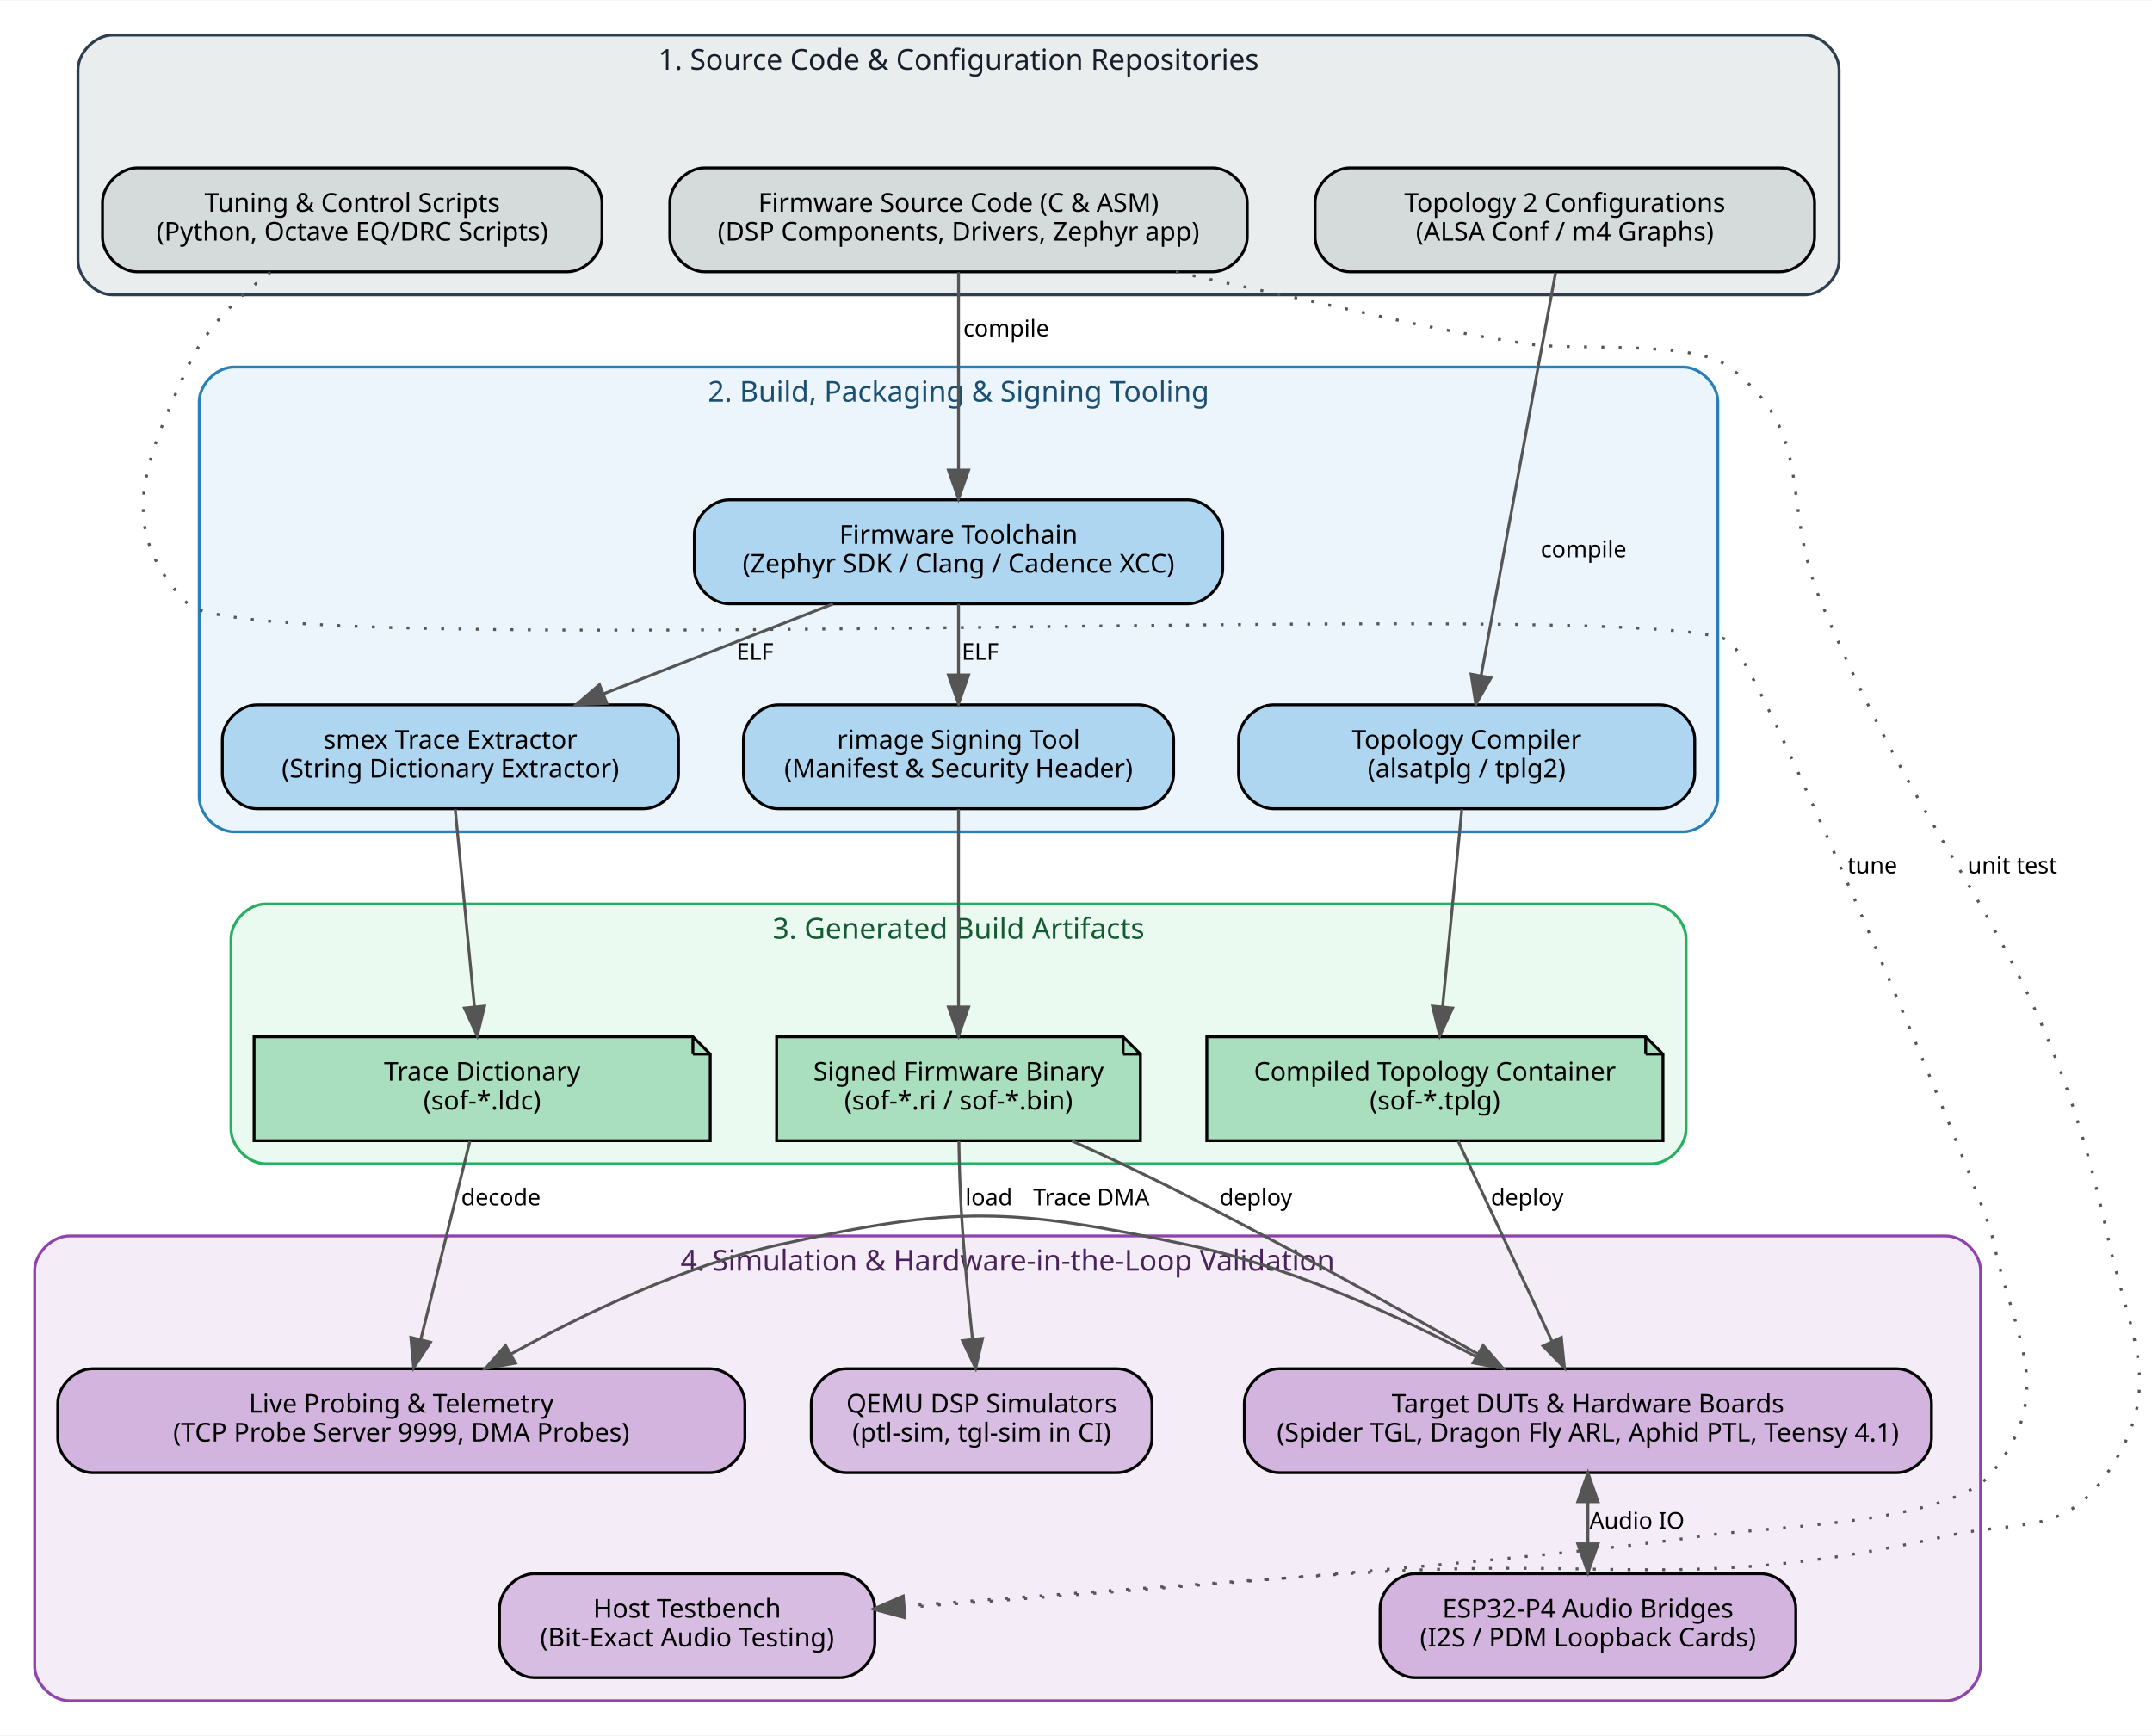
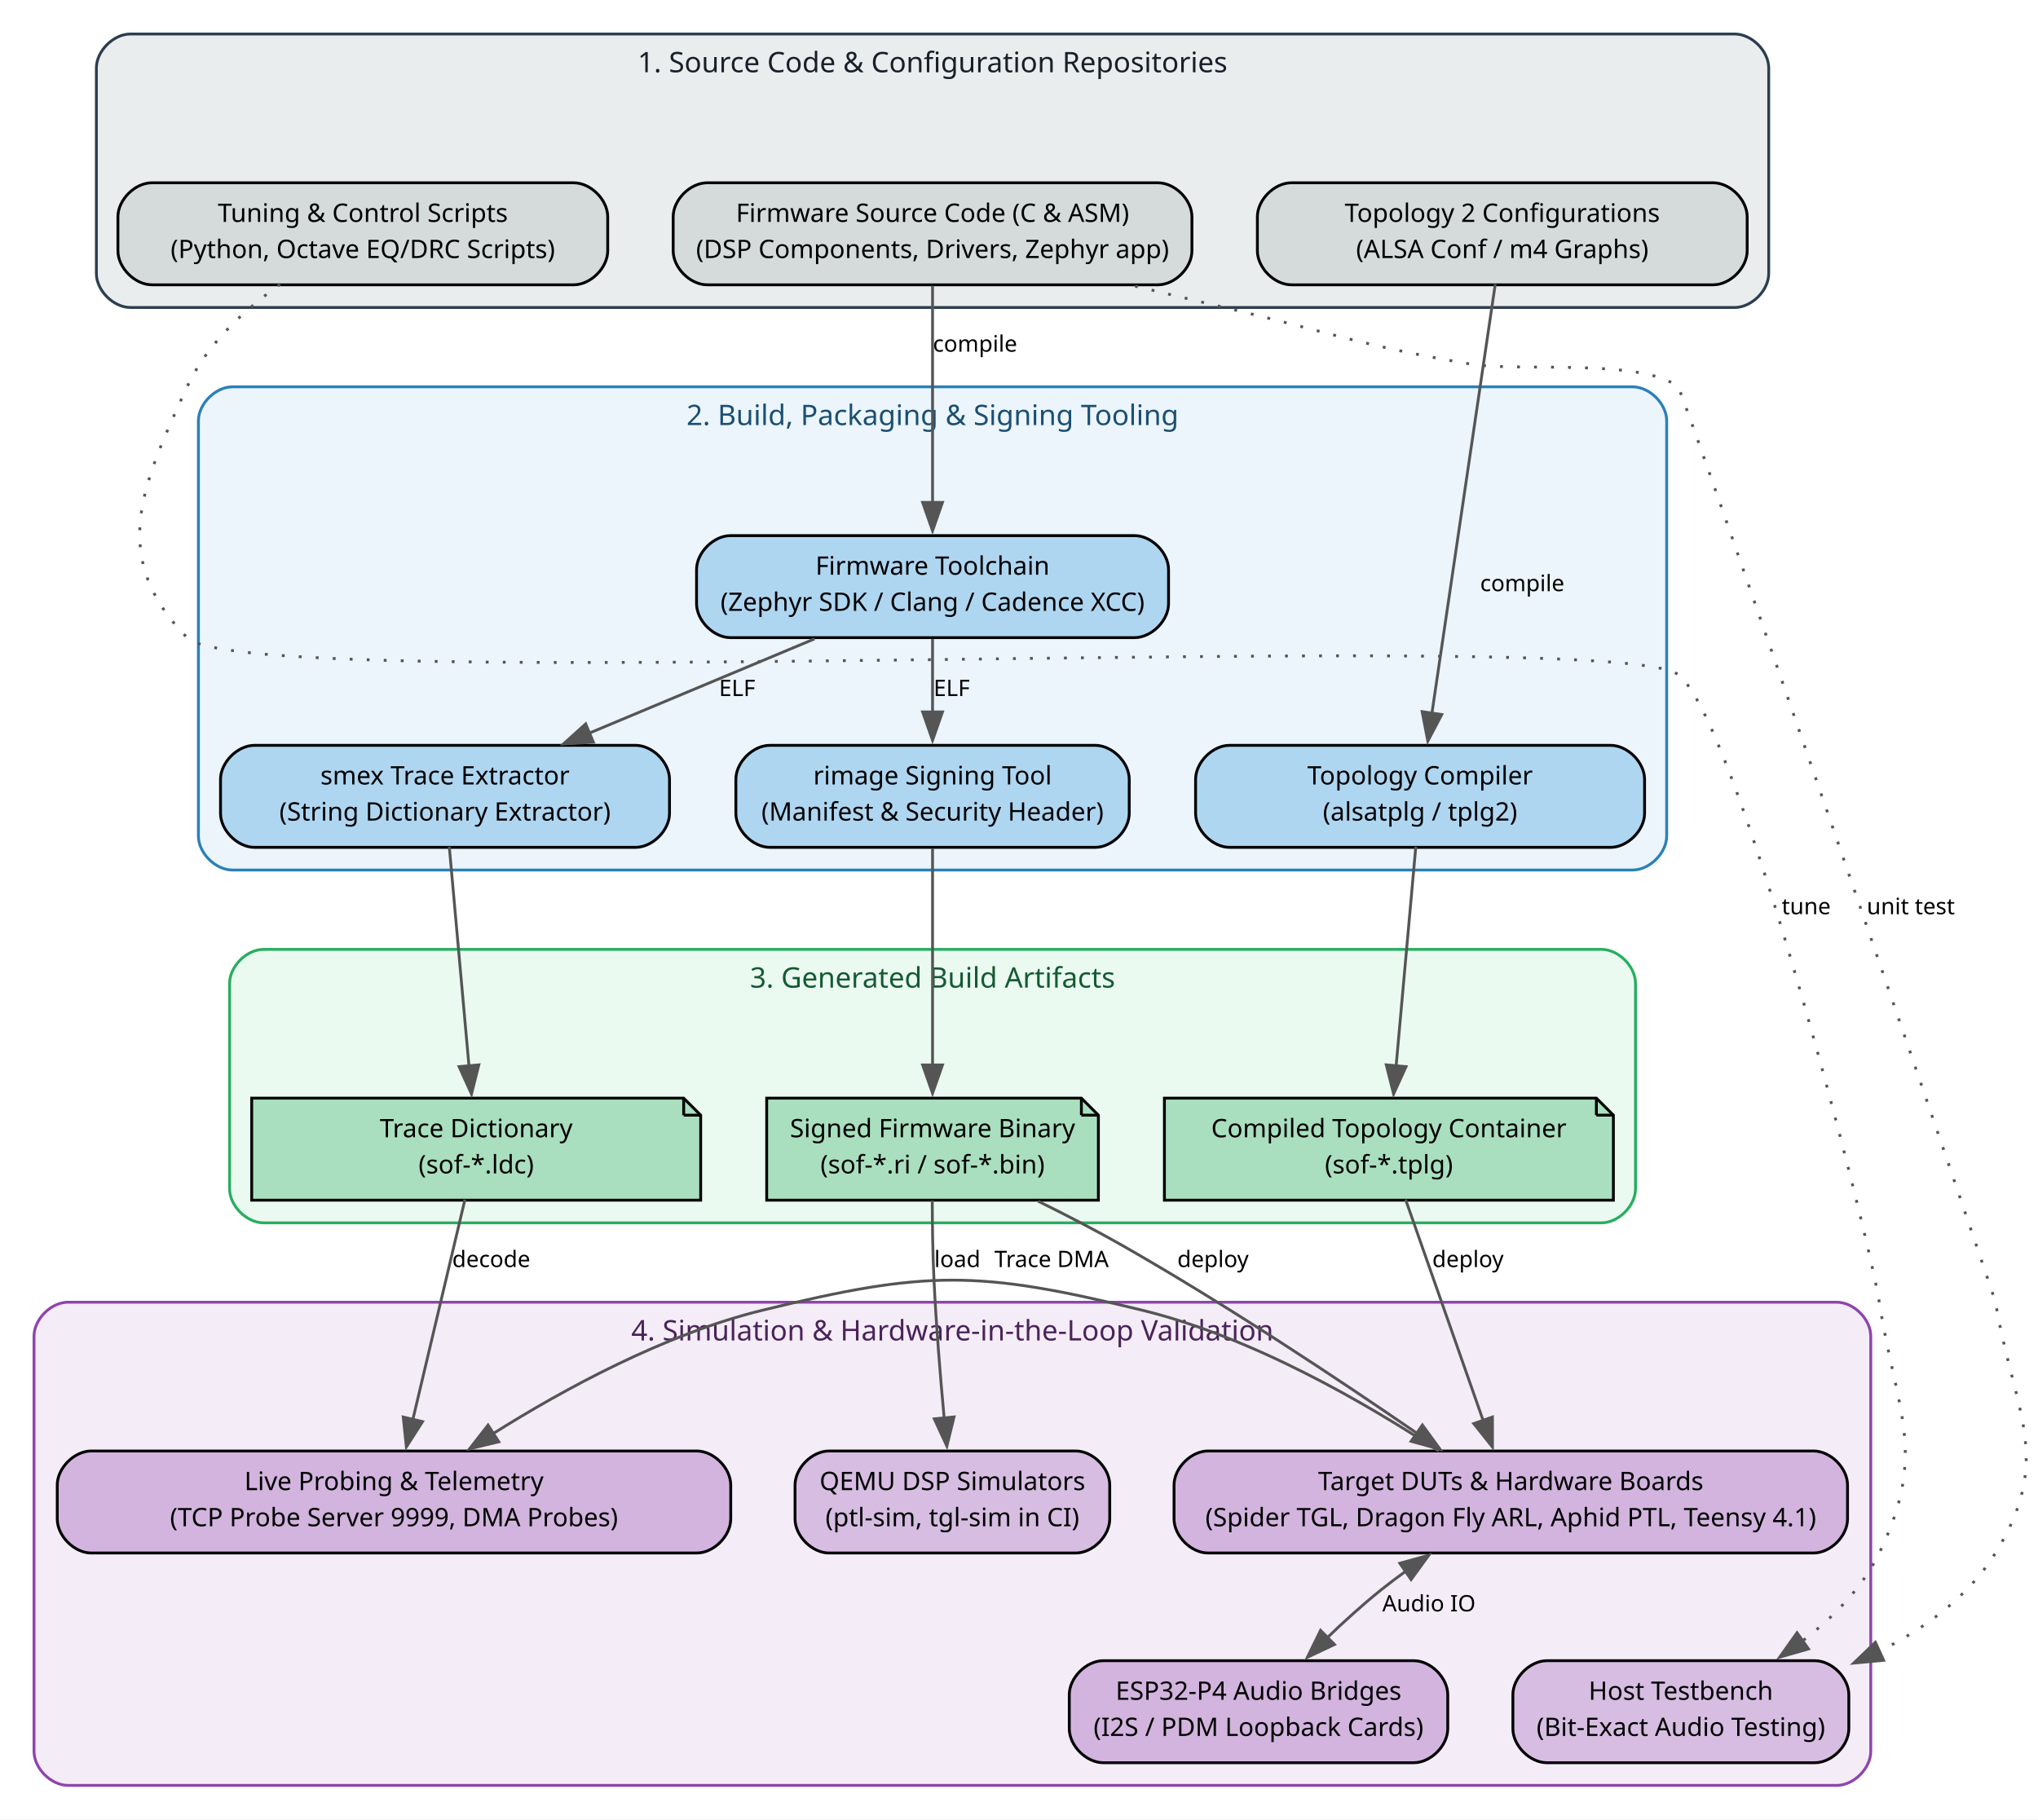
- <svg xmlns="http://www.w3.org/2000/svg" width="745pt" height="601pt" viewBox="0.00 0.00 745.38 601.00">
-   <g id="graph0" class="graph" transform="scale(1 1) rotate(0) translate(4 597)">
-     <polygon fill="white" stroke="transparent" points="-4,4 -4,-597 741.38,-597 741.38,4 -4,4" />
+ <svg xmlns="http://www.w3.org/2000/svg" width="719pt" height="642pt" viewBox="0.00 0.00 719.00 642.00">
+   <g id="graph0" class="graph" transform="scale(1 1) rotate(0) translate(4 638)">
+     <polygon fill="white" stroke="none" points="-4,4 -4,-638 715.15,-638 715.15,4 -4,4" />
    <g id="clust1" class="cluster">
-       <path fill="#eaeded" stroke="#2c3e50" d="M35,-495C35,-495 621,-495 621,-495 627,-495 633,-501 633,-507 633,-507 633,-573 633,-573 633,-579 627,-585 621,-585 621,-585 35,-585 35,-585 29,-585 23,-579 23,-573 23,-573 23,-507 23,-507 23,-501 29,-495 35,-495" />
-       <text text-anchor="middle" x="328" y="-573" font-family="Verdana-Bold" font-size="10.00" fill="#17202a">1. Source Code &amp; Configuration Repositories</text>
+       <path fill="#eaeded" stroke="#2c3e50" d="M42,-529.5C42,-529.5 608,-529.5 608,-529.5 614,-529.5 620,-535.5 620,-541.5 620,-541.5 620,-614 620,-614 620,-620 614,-626 608,-626 608,-626 42,-626 42,-626 36,-626 30,-620 30,-614 30,-614 30,-541.5 30,-541.5 30,-535.5 36,-529.5 42,-529.5" />
+       <text xml:space="preserve" text-anchor="middle" x="325" y="-612.5" font-family="Verdana-Bold" font-size="10.00" fill="#17202a">1. Source Code &amp; Configuration Repositories</text>
    </g>
    <g id="clust3" class="cluster">
-       <path fill="#ebf5fb" stroke="#2980b9" d="M77,-309C77,-309 579,-309 579,-309 585,-309 591,-315 591,-321 591,-321 591,-458 591,-458 591,-464 585,-470 579,-470 579,-470 77,-470 77,-470 71,-470 65,-464 65,-458 65,-458 65,-321 65,-321 65,-315 71,-309 77,-309" />
-       <text text-anchor="middle" x="328" y="-458" font-family="Verdana-Bold" font-size="10.00" fill="#1b4f72">2. Build, Packaging &amp; Signing Tooling</text>
+       <path fill="#ebf5fb" stroke="#2980b9" d="M78,-331C78,-331 572,-331 572,-331 578,-331 584,-337 584,-343 584,-343 584,-489.5 584,-489.5 584,-495.5 578,-501.5 572,-501.5 572,-501.5 78,-501.5 78,-501.5 72,-501.5 66,-495.5 66,-489.5 66,-489.5 66,-343 66,-343 66,-337 72,-331 78,-331" />
+       <text xml:space="preserve" text-anchor="middle" x="325" y="-488" font-family="Verdana-Bold" font-size="10.00" fill="#1b4f72">2. Build, Packaging &amp; Signing Tooling</text>
    </g>
    <g id="clust5" class="cluster">
-       <path fill="#eafaf1" stroke="#27ae60" d="M88,-194C88,-194 568,-194 568,-194 574,-194 580,-200 580,-206 580,-206 580,-272 580,-272 580,-278 574,-284 568,-284 568,-284 88,-284 88,-284 82,-284 76,-278 76,-272 76,-272 76,-206 76,-206 76,-200 82,-194 88,-194" />
-       <text text-anchor="middle" x="328" y="-272" font-family="Verdana-Bold" font-size="10.00" fill="#145a32">3. Generated Build Artifacts</text>
+       <path fill="#eafaf1" stroke="#27ae60" d="M89,-206.5C89,-206.5 561,-206.5 561,-206.5 567,-206.5 573,-212.5 573,-218.5 573,-218.5 573,-291 573,-291 573,-297 567,-303 561,-303 561,-303 89,-303 89,-303 83,-303 77,-297 77,-291 77,-291 77,-218.5 77,-218.5 77,-212.5 83,-206.5 89,-206.5" />
+       <text xml:space="preserve" text-anchor="middle" x="325" y="-289.5" font-family="Verdana-Bold" font-size="10.00" fill="#145a32">3. Generated Build Artifacts</text>
    </g>
    <g id="clust7" class="cluster">
-       <path fill="#f4ecf7" stroke="#8e44ad" d="M20,-8C20,-8 670,-8 670,-8 676,-8 682,-14 682,-20 682,-20 682,-157 682,-157 682,-163 676,-169 670,-169 670,-169 20,-169 20,-169 14,-169 8,-163 8,-157 8,-157 8,-20 8,-20 8,-14 14,-8 20,-8" />
-       <text text-anchor="middle" x="345" y="-157" font-family="Verdana-Bold" font-size="10.00" fill="#4a235a">4. Simulation &amp; Hardware-in-the-Loop Validation</text>
+       <path fill="#f4ecf7" stroke="#8e44ad" d="M20,-8C20,-8 644,-8 644,-8 650,-8 656,-14 656,-20 656,-20 656,-166.5 656,-166.5 656,-172.5 650,-178.5 644,-178.5 644,-178.5 20,-178.5 20,-178.5 14,-178.5 8,-172.5 8,-166.5 8,-166.5 8,-20 8,-20 8,-14 14,-8 20,-8" />
+       <text xml:space="preserve" text-anchor="middle" x="332" y="-165" font-family="Verdana-Bold" font-size="10.00" fill="#4a235a">4. Simulation &amp; Hardware-in-the-Loop Validation</text>
    </g>
    <g id="node1" class="node">
-       <path fill="#d5dbdb" stroke="black" d="M192.5,-539C192.5,-539 43.5,-539 43.5,-539 37.5,-539 31.5,-533 31.5,-527 31.5,-527 31.5,-515 31.5,-515 31.5,-509 37.5,-503 43.5,-503 43.5,-503 192.5,-503 192.5,-503 198.5,-503 204.5,-509 204.5,-515 204.5,-515 204.5,-527 204.5,-527 204.5,-533 198.5,-539 192.5,-539" />
-       <text text-anchor="middle" x="118" y="-523.8" font-family="verdana" font-size="9.00">Tuning &amp; Control Scripts</text>
-       <text text-anchor="middle" x="118" y="-513.8" font-family="verdana" font-size="9.00">(Python, Octave EQ/DRC Scripts)</text>
+       <path fill="#d5dbdb" stroke="black" d="M198.4,-573.5C198.4,-573.5 49.6,-573.5 49.6,-573.5 43.6,-573.5 37.6,-567.5 37.6,-561.5 37.6,-561.5 37.6,-549.5 37.6,-549.5 37.6,-543.5 43.6,-537.5 49.6,-537.5 49.6,-537.5 198.4,-537.5 198.4,-537.5 204.4,-537.5 210.4,-543.5 210.4,-549.5 210.4,-549.5 210.4,-561.5 210.4,-561.5 210.4,-567.5 204.4,-573.5 198.4,-573.5" />
+       <text xml:space="preserve" text-anchor="middle" x="124" y="-559.7" font-family="verdana" font-size="9.00">Tuning &amp; Control Scripts</text>
+       <text xml:space="preserve" text-anchor="middle" x="124" y="-546.95" font-family="verdana" font-size="9.00">(Python, Octave EQ/DRC Scripts)</text>
    </g>
    <g id="node5" class="node">
-       <path fill="#aed6f1" stroke="black" d="M219,-353C219,-353 85,-353 85,-353 79,-353 73,-347 73,-341 73,-341 73,-329 73,-329 73,-323 79,-317 85,-317 85,-317 219,-317 219,-317 225,-317 231,-323 231,-329 231,-329 231,-341 231,-341 231,-347 225,-353 219,-353" />
-       <text text-anchor="middle" x="152" y="-337.8" font-family="verdana" font-size="9.00">smex Trace Extractor</text>
-       <text text-anchor="middle" x="152" y="-327.8" font-family="verdana" font-size="9.00">(String Dictionary Extractor)</text>
+       <path fill="#aed6f1" stroke="black" d="M220.2,-375C220.2,-375 85.8,-375 85.8,-375 79.8,-375 73.8,-369 73.8,-363 73.8,-363 73.8,-351 73.8,-351 73.8,-345 79.8,-339 85.8,-339 85.8,-339 220.2,-339 220.2,-339 226.2,-339 232.2,-345 232.2,-351 232.2,-351 232.2,-363 232.2,-363 232.2,-369 226.2,-375 220.2,-375" />
+       <text xml:space="preserve" text-anchor="middle" x="153" y="-361.2" font-family="verdana" font-size="9.00">smex Trace Extractor</text>
+       <text xml:space="preserve" text-anchor="middle" x="153" y="-348.45" font-family="verdana" font-size="9.00">(String Dictionary Extractor)</text>
    </g>
    <g id="node14" class="node">
-       <path fill="#d7bde2" stroke="black" d="M287,-52C287,-52 181,-52 181,-52 175,-52 169,-46 169,-40 169,-40 169,-28 169,-28 169,-22 175,-16 181,-16 181,-16 287,-16 287,-16 293,-16 299,-22 299,-28 299,-28 299,-40 299,-40 299,-46 293,-52 287,-52" />
-       <text text-anchor="middle" x="234" y="-36.8" font-family="verdana" font-size="9.00">Host Testbench</text>
-       <text text-anchor="middle" x="234" y="-26.8" font-family="verdana" font-size="9.00">(Bit-Exact Audio Testing)</text>
+       <path fill="#d7bde2" stroke="black" d="M636.26,-52C636.26,-52 541.74,-52 541.74,-52 535.74,-52 529.74,-46 529.74,-40 529.74,-40 529.74,-28 529.74,-28 529.74,-22 535.74,-16 541.74,-16 541.74,-16 636.26,-16 636.26,-16 642.26,-16 648.26,-22 648.26,-28 648.26,-28 648.26,-40 648.26,-40 648.26,-46 642.26,-52 636.26,-52" />
+       <text xml:space="preserve" text-anchor="middle" x="589" y="-38.2" font-family="verdana" font-size="9.00">Host Testbench</text>
+       <text xml:space="preserve" text-anchor="middle" x="589" y="-25.45" font-family="verdana" font-size="9.00">(Bit-Exact Audio Testing)</text>
    </g>
    <g id="edge13" class="edge">
-       <path fill="none" stroke="#555555" stroke-dasharray="1,5" d="M89.66,-502.86C78.55,-494.48 67.03,-483.31 61,-470 45.96,-436.8 35.55,-414.08 61,-388 81.73,-366.76 570.33,-391.5 595,-375 605.4,-368.04 683.42,-181.24 686,-169 693.53,-133.34 708.86,-115.38 686,-87 671.59,-69.11 607.71,-68.43 585,-65 533.66,-57.25 396.04,-46.58 309.16,-40.28" />
-       <polygon fill="#555555" stroke="#555555" points="309.31,-36.78 299.09,-39.55 308.81,-43.76 309.31,-36.78" />
-       <text text-anchor="middle" x="644.5" y="-294.6" font-family="verdana" font-size="8.00">tune</text>
+       <path fill="none" stroke="#555555" stroke-dasharray="1,5" d="M94.82,-537.67C82.25,-528.7 68.87,-516.42 62,-501.5 45.54,-465.78 34.53,-441.15 62,-413 82.41,-392.08 564.6,-417.52 588,-400 608.69,-384.51 655.01,-204.03 659,-178.5 665.08,-139.64 676.19,-125.38 659,-90 652.98,-77.62 642.68,-67.2 631.8,-58.87" />
+       <polygon fill="#555555" stroke="#555555" points="634.03,-56.16 623.85,-53.24 629.99,-61.87 634.03,-56.16" />
+       <text xml:space="preserve" text-anchor="middle" x="633.23" y="-315.4" font-family="verdana" font-size="8.00">tune</text>
    </g>
    <g id="node2" class="node">
-       <path fill="#d5dbdb" stroke="black" d="M416,-539C416,-539 240,-539 240,-539 234,-539 228,-533 228,-527 228,-527 228,-515 228,-515 228,-509 234,-503 240,-503 240,-503 416,-503 416,-503 422,-503 428,-509 428,-515 428,-515 428,-527 428,-527 428,-533 422,-539 416,-539" />
-       <text text-anchor="middle" x="328" y="-523.8" font-family="verdana" font-size="9.00">Firmware Source Code (C &amp; ASM)</text>
-       <text text-anchor="middle" x="328" y="-513.8" font-family="verdana" font-size="9.00">(DSP Components, Drivers, Zephyr app)</text>
+       <path fill="#d5dbdb" stroke="black" d="M404.51,-573.5C404.51,-573.5 245.49,-573.5 245.49,-573.5 239.49,-573.5 233.49,-567.5 233.49,-561.5 233.49,-561.5 233.49,-549.5 233.49,-549.5 233.49,-543.5 239.49,-537.5 245.49,-537.5 245.49,-537.5 404.51,-537.5 404.51,-537.5 410.51,-537.5 416.51,-543.5 416.51,-549.5 416.51,-549.5 416.51,-561.5 416.51,-561.5 416.51,-567.5 410.51,-573.5 404.51,-573.5" />
+       <text xml:space="preserve" text-anchor="middle" x="325" y="-559.7" font-family="verdana" font-size="9.00">Firmware Source Code (C &amp; ASM)</text>
+       <text xml:space="preserve" text-anchor="middle" x="325" y="-546.95" font-family="verdana" font-size="9.00">(DSP Components, Drivers, Zephyr app)</text>
    </g>
    <g id="node4" class="node">
-       <path fill="#aed6f1" stroke="black" d="M407.5,-424C407.5,-424 248.5,-424 248.5,-424 242.5,-424 236.5,-418 236.5,-412 236.5,-412 236.5,-400 236.5,-400 236.5,-394 242.5,-388 248.5,-388 248.5,-388 407.5,-388 407.5,-388 413.5,-388 419.5,-394 419.5,-400 419.5,-400 419.5,-412 419.5,-412 419.5,-418 413.5,-424 407.5,-424" />
-       <text text-anchor="middle" x="328" y="-408.8" font-family="verdana" font-size="9.00">Firmware Toolchain</text>
-       <text text-anchor="middle" x="328" y="-398.8" font-family="verdana" font-size="9.00">(Zephyr SDK / Clang / Cadence XCC)</text>
+       <path fill="#aed6f1" stroke="black" d="M396.26,-449C396.26,-449 253.74,-449 253.74,-449 247.74,-449 241.74,-443 241.74,-437 241.74,-437 241.74,-425 241.74,-425 241.74,-419 247.74,-413 253.74,-413 253.74,-413 396.26,-413 396.26,-413 402.26,-413 408.26,-419 408.26,-425 408.26,-425 408.26,-437 408.26,-437 408.26,-443 402.26,-449 396.26,-449" />
+       <text xml:space="preserve" text-anchor="middle" x="325" y="-435.2" font-family="verdana" font-size="9.00">Firmware Toolchain</text>
+       <text xml:space="preserve" text-anchor="middle" x="325" y="-422.45" font-family="verdana" font-size="9.00">(Zephyr SDK / Clang / Cadence XCC)</text>
    </g>
    <g id="edge1" class="edge">
-       <path fill="none" stroke="#555555" d="M328,-502.84C328,-484.67 328,-455.72 328,-434.39" />
-       <polygon fill="#555555" stroke="#555555" points="331.5,-434.32 328,-424.32 324.5,-434.32 331.5,-434.32" />
-       <text text-anchor="middle" x="344.5" y="-480.6" font-family="verdana" font-size="8.00">compile</text>
+       <path fill="none" stroke="#555555" d="M325,-537.21C325,-517.33 325,-484.39 325,-460.66" />
+       <polygon fill="#555555" stroke="#555555" points="328.5,-460.72 325,-450.72 321.5,-460.72 328.5,-460.72" />
+       <text xml:space="preserve" text-anchor="middle" x="340" y="-513.9" font-family="verdana" font-size="8.00">compile</text>
    </g>
    <g id="edge14" class="edge">
-       <path fill="none" stroke="#555555" stroke-dasharray="1,5" d="M403.26,-502.96C415.53,-500.25 428.11,-497.52 440,-495 477.69,-487.03 486.94,-483.97 525,-478 540.47,-475.57 582.6,-479.55 595,-470 625.99,-446.13 611.83,-424.06 627,-388 668.43,-289.55 703.49,-273.42 726,-169 733.68,-133.37 746.52,-117.12 726,-87 710.94,-64.9 696.1,-70.8 670,-65 580.01,-45.02 554.97,-58.3 463,-52 411.71,-48.49 353.99,-44.2 309.32,-40.81" />
-       <polygon fill="#555555" stroke="#555555" points="309.37,-37.3 299.13,-40.03 308.84,-44.28 309.37,-37.3" />
-       <text text-anchor="middle" x="693" y="-294.6" font-family="verdana" font-size="8.00">unit test</text>
+       <path fill="none" stroke="#555555" stroke-dasharray="1,5" d="M396.45,-537.04C407.02,-534.49 417.79,-531.91 428,-529.5 466.61,-520.38 475.88,-516.12 515,-509.5 531.09,-506.78 575.24,-511.67 588,-501.5 589.86,-500.02 699.61,-180.84 700,-178.5 706.53,-139.71 720.74,-123.42 700,-90 690.42,-74.56 675.08,-63.33 658.82,-55.2" />
+       <polygon fill="#555555" stroke="#555555" points="660.55,-52.14 650,-51.16 657.63,-58.5 660.55,-52.14" />
+       <text xml:space="preserve" text-anchor="middle" x="670.13" y="-315.4" font-family="verdana" font-size="8.00">unit test</text>
    </g>
    <g id="node3" class="node">
-       <path fill="#d5dbdb" stroke="black" d="M612.5,-539C612.5,-539 463.5,-539 463.5,-539 457.5,-539 451.5,-533 451.5,-527 451.5,-527 451.5,-515 451.5,-515 451.5,-509 457.5,-503 463.5,-503 463.5,-503 612.5,-503 612.5,-503 618.5,-503 624.5,-509 624.5,-515 624.5,-515 624.5,-527 624.5,-527 624.5,-533 618.5,-539 612.5,-539" />
-       <text text-anchor="middle" x="538" y="-523.8" font-family="verdana" font-size="9.00">Topology 2 Configurations</text>
-       <text text-anchor="middle" x="538" y="-513.8" font-family="verdana" font-size="9.00">(ALSA Conf / m4 Graphs)</text>
+       <path fill="#d5dbdb" stroke="black" d="M600.4,-573.5C600.4,-573.5 451.6,-573.5 451.6,-573.5 445.6,-573.5 439.6,-567.5 439.6,-561.5 439.6,-561.5 439.6,-549.5 439.6,-549.5 439.6,-543.5 445.6,-537.5 451.6,-537.5 451.6,-537.5 600.4,-537.5 600.4,-537.5 606.4,-537.5 612.4,-543.5 612.4,-549.5 612.4,-549.5 612.4,-561.5 612.4,-561.5 612.4,-567.5 606.4,-573.5 600.4,-573.5" />
+       <text xml:space="preserve" text-anchor="middle" x="526" y="-559.7" font-family="verdana" font-size="9.00">Topology 2 Configurations</text>
+       <text xml:space="preserve" text-anchor="middle" x="526" y="-546.95" font-family="verdana" font-size="9.00">(ALSA Conf / m4 Graphs)</text>
    </g>
    <g id="node7" class="node">
-       <path fill="#aed6f1" stroke="black" d="M571,-353C571,-353 437,-353 437,-353 431,-353 425,-347 425,-341 425,-341 425,-329 425,-329 425,-323 431,-317 437,-317 437,-317 571,-317 571,-317 577,-317 583,-323 583,-329 583,-329 583,-341 583,-341 583,-347 577,-353 571,-353" />
-       <text text-anchor="middle" x="504" y="-337.8" font-family="verdana" font-size="9.00">Topology Compiler</text>
-       <text text-anchor="middle" x="504" y="-327.8" font-family="verdana" font-size="9.00">(alsatplg / tplg2)</text>
+       <path fill="#aed6f1" stroke="black" d="M564.2,-375C564.2,-375 429.8,-375 429.8,-375 423.8,-375 417.8,-369 417.8,-363 417.8,-363 417.8,-351 417.8,-351 417.8,-345 423.8,-339 429.8,-339 429.8,-339 564.2,-339 564.2,-339 570.2,-339 576.2,-345 576.2,-351 576.2,-351 576.2,-363 576.2,-363 576.2,-369 570.2,-375 564.2,-375" />
+       <text xml:space="preserve" text-anchor="middle" x="497" y="-361.2" font-family="verdana" font-size="9.00">Topology Compiler</text>
+       <text xml:space="preserve" text-anchor="middle" x="497" y="-348.45" font-family="verdana" font-size="9.00">(alsatplg / tplg2)</text>
    </g>
    <g id="edge9" class="edge">
-       <path fill="none" stroke="#555555" d="M534.8,-502.69C528.86,-470.55 516.1,-401.46 509,-363.08" />
-       <polygon fill="#555555" stroke="#555555" points="512.42,-362.33 507.17,-353.13 505.54,-363.6 512.42,-362.33" />
-       <text text-anchor="middle" x="544.5" y="-404.1" font-family="verdana" font-size="8.00">compile</text>
+       <path fill="none" stroke="#555555" d="M523.53,-537.75C518.55,-504.04 507.29,-427.72 501.16,-386.2" />
+       <polygon fill="#555555" stroke="#555555" points="504.65,-385.87 499.73,-376.49 497.73,-386.89 504.65,-385.87" />
+       <text xml:space="preserve" text-anchor="middle" x="533.05" y="-429.4" font-family="verdana" font-size="8.00">compile</text>
    </g>
    <g id="edge6" class="edge">
-       <path fill="none" stroke="#555555" d="M284.49,-387.94C260.48,-378.53 230.48,-366.77 205.09,-356.82" />
-       <polygon fill="#555555" stroke="#555555" points="206.2,-353.49 195.62,-353.1 203.65,-360.01 206.2,-353.49" />
-       <text text-anchor="middle" x="257.5" y="-368.6" font-family="verdana" font-size="8.00">ELF</text>
+       <path fill="none" stroke="#555555" d="M283.36,-412.57C259.44,-402.56 229.21,-389.9 203.88,-379.3" />
+       <polygon fill="#555555" stroke="#555555" points="205.34,-376.11 194.76,-375.48 202.63,-382.57 205.34,-376.11" />
+       <text xml:space="preserve" text-anchor="middle" x="256.05" y="-392.4" font-family="verdana" font-size="8.00">ELF</text>
    </g>
    <g id="node6" class="node">
-       <path fill="#aed6f1" stroke="black" d="M390.5,-353C390.5,-353 265.5,-353 265.5,-353 259.5,-353 253.5,-347 253.5,-341 253.5,-341 253.5,-329 253.5,-329 253.5,-323 259.5,-317 265.5,-317 265.5,-317 390.5,-317 390.5,-317 396.5,-317 402.5,-323 402.5,-329 402.5,-329 402.5,-341 402.5,-341 402.5,-347 396.5,-353 390.5,-353" />
-       <text text-anchor="middle" x="328" y="-337.8" font-family="verdana" font-size="9.00">rimage Signing Tool</text>
-       <text text-anchor="middle" x="328" y="-327.8" font-family="verdana" font-size="9.00">(Manifest &amp; Security Header)</text>
+       <path fill="#aed6f1" stroke="black" d="M382.39,-375C382.39,-375 267.61,-375 267.61,-375 261.61,-375 255.61,-369 255.61,-363 255.61,-363 255.61,-351 255.61,-351 255.61,-345 261.61,-339 267.61,-339 267.61,-339 382.39,-339 382.39,-339 388.39,-339 394.39,-345 394.39,-351 394.39,-351 394.39,-363 394.39,-363 394.39,-369 388.39,-375 382.39,-375" />
+       <text xml:space="preserve" text-anchor="middle" x="325" y="-361.2" font-family="verdana" font-size="9.00">rimage Signing Tool</text>
+       <text xml:space="preserve" text-anchor="middle" x="325" y="-348.45" font-family="verdana" font-size="9.00">(Manifest &amp; Security Header)</text>
    </g>
    <g id="edge2" class="edge">
-       <path fill="none" stroke="#555555" d="M328,-387.94C328,-380.54 328,-371.67 328,-363.38" />
-       <polygon fill="#555555" stroke="#555555" points="331.5,-363.34 328,-353.34 324.5,-363.34 331.5,-363.34" />
-       <text text-anchor="middle" x="335.5" y="-368.6" font-family="verdana" font-size="8.00">ELF</text>
+       <path fill="none" stroke="#555555" d="M325,-412.57C325,-404.79 325,-395.41 325,-386.64" />
+       <polygon fill="#555555" stroke="#555555" points="328.5,-386.78 325,-376.78 321.5,-386.78 328.5,-386.78" />
+       <text xml:space="preserve" text-anchor="middle" x="331.75" y="-392.4" font-family="verdana" font-size="8.00">ELF</text>
    </g>
    <g id="node8" class="node">
-       <polygon fill="#a9dfbf" stroke="black" points="236,-238 84,-238 84,-202 242,-202 242,-232 236,-238" />
-       <polyline fill="none" stroke="black" points="236,-238 236,-232 " />
-       <polyline fill="none" stroke="black" points="242,-232 236,-232 " />
-       <text text-anchor="middle" x="163" y="-222.8" font-family="verdana" font-size="9.00">Trace Dictionary</text>
-       <text text-anchor="middle" x="163" y="-212.8" font-family="verdana" font-size="9.00">(sof-*.ldc)</text>
+       <polygon fill="#a9dfbf" stroke="black" points="237.2,-250.5 84.8,-250.5 84.8,-214.5 243.2,-214.5 243.2,-244.5 237.2,-250.5" />
+       <polyline fill="none" stroke="black" points="237.2,-250.5 237.2,-244.5" />
+       <polyline fill="none" stroke="black" points="243.2,-244.5 237.2,-244.5" />
+       <text xml:space="preserve" text-anchor="middle" x="164" y="-236.7" font-family="verdana" font-size="9.00">Trace Dictionary</text>
+       <text xml:space="preserve" text-anchor="middle" x="164" y="-223.95" font-family="verdana" font-size="9.00">(sof-*.ldc)</text>
    </g>
    <g id="edge7" class="edge">
-       <path fill="none" stroke="#555555" d="M153.67,-316.84C155.44,-298.67 158.26,-269.72 160.33,-248.39" />
-       <polygon fill="#555555" stroke="#555555" points="163.83,-248.62 161.31,-238.32 156.86,-247.94 163.83,-248.62" />
+       <path fill="none" stroke="#555555" d="M154.51,-339.22C156.3,-319.27 159.32,-285.65 161.47,-261.68" />
+       <polygon fill="#555555" stroke="#555555" points="164.93,-262.25 162.34,-251.97 157.96,-261.62 164.93,-262.25" />
    </g>
    <g id="node9" class="node">
-       <polygon fill="#a9dfbf" stroke="black" points="385,-238 265,-238 265,-202 391,-202 391,-232 385,-238" />
-       <polyline fill="none" stroke="black" points="385,-238 385,-232 " />
-       <polyline fill="none" stroke="black" points="391,-232 385,-232 " />
-       <text text-anchor="middle" x="328" y="-222.8" font-family="verdana" font-size="9.00">Signed Firmware Binary</text>
-       <text text-anchor="middle" x="328" y="-212.8" font-family="verdana" font-size="9.00">(sof-*.ri / sof-*.bin)</text>
+       <polygon fill="#a9dfbf" stroke="black" points="377.51,-250.5 266.49,-250.5 266.49,-214.5 383.51,-214.5 383.51,-244.5 377.51,-250.5" />
+       <polyline fill="none" stroke="black" points="377.51,-250.5 377.51,-244.5" />
+       <polyline fill="none" stroke="black" points="383.51,-244.5 377.51,-244.5" />
+       <text xml:space="preserve" text-anchor="middle" x="325" y="-236.7" font-family="verdana" font-size="9.00">Signed Firmware Binary</text>
+       <text xml:space="preserve" text-anchor="middle" x="325" y="-223.95" font-family="verdana" font-size="9.00">(sof-*.ri / sof-*.bin)</text>
    </g>
    <g id="edge3" class="edge">
-       <path fill="none" stroke="#555555" d="M328,-316.84C328,-298.67 328,-269.72 328,-248.39" />
-       <polygon fill="#555555" stroke="#555555" points="331.5,-248.32 328,-238.32 324.5,-248.32 331.5,-248.32" />
+       <path fill="none" stroke="#555555" d="M325,-338.71C325,-318.83 325,-285.89 325,-262.16" />
+       <polygon fill="#555555" stroke="#555555" points="328.5,-262.22 325,-252.22 321.5,-262.22 328.5,-262.22" />
    </g>
    <g id="node10" class="node">
-       <polygon fill="#a9dfbf" stroke="black" points="566,-238 414,-238 414,-202 572,-202 572,-232 566,-238" />
-       <polyline fill="none" stroke="black" points="566,-238 566,-232 " />
-       <polyline fill="none" stroke="black" points="572,-232 566,-232 " />
-       <text text-anchor="middle" x="493" y="-222.8" font-family="verdana" font-size="9.00">Compiled Topology Container</text>
-       <text text-anchor="middle" x="493" y="-212.8" font-family="verdana" font-size="9.00">(sof-*.tplg)</text>
+       <polygon fill="#a9dfbf" stroke="black" points="559.2,-250.5 406.8,-250.5 406.8,-214.5 565.2,-214.5 565.2,-244.5 559.2,-250.5" />
+       <polyline fill="none" stroke="black" points="559.2,-250.5 559.2,-244.5" />
+       <polyline fill="none" stroke="black" points="565.2,-244.5 559.2,-244.5" />
+       <text xml:space="preserve" text-anchor="middle" x="486" y="-236.7" font-family="verdana" font-size="9.00">Compiled Topology Container</text>
+       <text xml:space="preserve" text-anchor="middle" x="486" y="-223.95" font-family="verdana" font-size="9.00">(sof-*.tplg)</text>
    </g>
    <g id="edge10" class="edge">
-       <path fill="none" stroke="#555555" d="M502.33,-316.84C500.56,-298.67 497.74,-269.72 495.67,-248.39" />
-       <polygon fill="#555555" stroke="#555555" points="499.14,-247.94 494.69,-238.32 492.17,-248.62 499.14,-247.94" />
+       <path fill="none" stroke="#555555" d="M495.49,-339.22C493.7,-319.27 490.68,-285.65 488.53,-261.68" />
+       <polygon fill="#555555" stroke="#555555" points="492.04,-261.62 487.66,-251.97 485.07,-262.25 492.04,-261.62" />
    </g>
    <g id="node11" class="node">
-       <path fill="#d2b4de" stroke="black" d="M242,-123C242,-123 28,-123 28,-123 22,-123 16,-117 16,-111 16,-111 16,-99 16,-99 16,-93 22,-87 28,-87 28,-87 242,-87 242,-87 248,-87 254,-93 254,-99 254,-99 254,-111 254,-111 254,-117 248,-123 242,-123" />
-       <text text-anchor="middle" x="135" y="-107.8" font-family="verdana" font-size="9.00">Live Probing &amp; Telemetry</text>
-       <text text-anchor="middle" x="135" y="-97.8" font-family="verdana" font-size="9.00">(TCP Probe Server 9999, DMA Probes)</text>
+       <path fill="#d2b4de" stroke="black" d="M241.8,-126C241.8,-126 28.2,-126 28.2,-126 22.2,-126 16.2,-120 16.2,-114 16.2,-114 16.2,-102 16.2,-102 16.2,-96 22.2,-90 28.2,-90 28.2,-90 241.8,-90 241.8,-90 247.8,-90 253.8,-96 253.8,-102 253.8,-102 253.8,-114 253.8,-114 253.8,-120 247.8,-126 241.8,-126" />
+       <text xml:space="preserve" text-anchor="middle" x="135" y="-112.2" font-family="verdana" font-size="9.00">Live Probing &amp; Telemetry</text>
+       <text xml:space="preserve" text-anchor="middle" x="135" y="-99.45" font-family="verdana" font-size="9.00">(TCP Probe Server 9999, DMA Probes)</text>
    </g>
    <g id="edge8" class="edge">
-       <path fill="none" stroke="#555555" d="M158.75,-201.84C154.22,-183.59 147.01,-154.46 141.72,-133.1" />
-       <polygon fill="#555555" stroke="#555555" points="145.1,-132.19 139.29,-123.32 138.3,-133.87 145.1,-132.19" />
-       <text text-anchor="middle" x="169.5" y="-179.6" font-family="verdana" font-size="8.00">decode</text>
+       <path fill="none" stroke="#555555" d="M160.03,-214.72C155.28,-194.68 147.27,-160.84 141.59,-136.85" />
+       <polygon fill="#555555" stroke="#555555" points="145.07,-136.36 139.37,-127.44 138.26,-137.98 145.07,-136.36" />
+       <text xml:space="preserve" text-anchor="middle" x="169.31" y="-190.9" font-family="verdana" font-size="8.00">decode</text>
    </g>
    <g id="node12" class="node">
-       <path fill="#d7bde2" stroke="black" d="M383,-123C383,-123 289,-123 289,-123 283,-123 277,-117 277,-111 277,-111 277,-99 277,-99 277,-93 283,-87 289,-87 289,-87 383,-87 383,-87 389,-87 395,-93 395,-99 395,-99 395,-111 395,-111 395,-117 389,-123 383,-123" />
-       <text text-anchor="middle" x="336" y="-107.8" font-family="verdana" font-size="9.00">QEMU DSP Simulators</text>
-       <text text-anchor="middle" x="336" y="-97.8" font-family="verdana" font-size="9.00">(ptl-sim, tgl-sim in CI)</text>
+       <path fill="#d7bde2" stroke="black" d="M375.51,-126C375.51,-126 288.49,-126 288.49,-126 282.49,-126 276.49,-120 276.49,-114 276.49,-114 276.49,-102 276.49,-102 276.49,-96 282.49,-90 288.49,-90 288.49,-90 375.51,-90 375.51,-90 381.51,-90 387.51,-96 387.51,-102 387.51,-102 387.51,-114 387.51,-114 387.51,-120 381.51,-126 375.51,-126" />
+       <text xml:space="preserve" text-anchor="middle" x="332" y="-112.2" font-family="verdana" font-size="9.00">QEMU DSP Simulators</text>
+       <text xml:space="preserve" text-anchor="middle" x="332" y="-99.45" font-family="verdana" font-size="9.00">(ptl-sim, tgl-sim in CI)</text>
    </g>
    <g id="edge4" class="edge">
-       <path fill="none" stroke="#555555" d="M328.12,-201.82C328.25,-194.21 328.5,-185.15 329,-177 329.88,-162.61 331.41,-146.62 332.81,-133.47" />
-       <polygon fill="#555555" stroke="#555555" points="336.33,-133.51 333.94,-123.19 329.37,-132.74 336.33,-133.51" />
-       <text text-anchor="middle" x="338.5" y="-179.6" font-family="verdana" font-size="8.00">load</text>
+       <path fill="none" stroke="#555555" d="M324.9,-214.4C324.92,-205.99 325.06,-195.71 325.5,-186.5 326.27,-170.27 327.75,-152.18 329.11,-137.56" />
+       <polygon fill="#555555" stroke="#555555" points="332.58,-138.01 330.05,-127.72 325.61,-137.34 332.58,-138.01" />
+       <text xml:space="preserve" text-anchor="middle" x="333.75" y="-190.9" font-family="verdana" font-size="8.00">load</text>
    </g>
    <g id="node13" class="node">
-       <path fill="#d2b4de" stroke="black" d="M653,-123C653,-123 439,-123 439,-123 433,-123 427,-117 427,-111 427,-111 427,-99 427,-99 427,-93 433,-87 439,-87 439,-87 653,-87 653,-87 659,-87 665,-93 665,-99 665,-99 665,-111 665,-111 665,-117 659,-123 653,-123" />
-       <text text-anchor="middle" x="546" y="-107.8" font-family="verdana" font-size="9.00">Target DUTs &amp; Hardware Boards</text>
-       <text text-anchor="middle" x="546" y="-97.8" font-family="verdana" font-size="9.00">(Spider TGL, Dragon Fly ARL, Aphid PTL, Teensy 4.1)</text>
+       <path fill="#d2b4de" stroke="black" d="M635.8,-126C635.8,-126 422.2,-126 422.2,-126 416.2,-126 410.2,-120 410.2,-114 410.2,-114 410.2,-102 410.2,-102 410.2,-96 416.2,-90 422.2,-90 422.2,-90 635.8,-90 635.8,-90 641.8,-90 647.8,-96 647.8,-102 647.8,-102 647.8,-114 647.8,-114 647.8,-120 641.8,-126 635.8,-126" />
+       <text xml:space="preserve" text-anchor="middle" x="529" y="-112.2" font-family="verdana" font-size="9.00">Target DUTs &amp; Hardware Boards</text>
+       <text xml:space="preserve" text-anchor="middle" x="529" y="-99.45" font-family="verdana" font-size="9.00">(Spider TGL, Dragon Fly ARL, Aphid PTL, Teensy 4.1)</text>
    </g>
    <g id="edge12" class="edge">
-       <path fill="none" stroke="#555555" d="M367.29,-201.93C378.28,-196.97 390.18,-191.42 401,-186 437.77,-167.58 478.71,-144.78 507.69,-128.23" />
-       <polygon fill="#555555" stroke="#555555" points="509.72,-131.1 516.65,-123.09 506.24,-125.03 509.72,-131.1" />
-       <text text-anchor="middle" x="431" y="-179.6" font-family="verdana" font-size="8.00">deploy</text>
+       <path fill="none" stroke="#555555" d="M362.28,-214.13C372.07,-209.3 382.54,-203.89 392,-198.5 428.49,-177.7 468.52,-151.07 495.84,-132.29" />
+       <polygon fill="#555555" stroke="#555555" points="497.82,-135.17 504.05,-126.61 493.84,-129.42 497.82,-135.17" />
+       <text xml:space="preserve" text-anchor="middle" x="423.94" y="-190.9" font-family="verdana" font-size="8.00">deploy</text>
    </g>
    <g id="edge11" class="edge">
-       <path fill="none" stroke="#555555" d="M501.05,-201.84C509.69,-183.42 523.52,-153.93 533.56,-132.52" />
-       <polygon fill="#555555" stroke="#555555" points="536.8,-133.86 537.87,-123.32 530.46,-130.89 536.8,-133.86" />
-       <text text-anchor="middle" x="525" y="-179.6" font-family="verdana" font-size="8.00">deploy</text>
+       <path fill="none" stroke="#555555" d="M491.89,-214.72C498.96,-194.59 510.91,-160.53 519.34,-136.52" />
+       <polygon fill="#555555" stroke="#555555" points="522.53,-137.99 522.54,-127.39 515.93,-135.67 522.53,-137.99" />
+       <text xml:space="preserve" text-anchor="middle" x="513.89" y="-190.9" font-family="verdana" font-size="8.00">deploy</text>
    </g>
    <g id="edge16" class="edge">
-       <path fill="none" stroke="#555555" d="M514.96,-123.1C487.58,-137.94 446.08,-157.8 407,-166 345.67,-178.87 327.18,-179.55 266,-166 232.95,-158.68 198.35,-142.13 173.01,-128.12" />
-       <polygon fill="#555555" stroke="#555555" points="174.54,-124.96 164.11,-123.09 171.1,-131.06 174.54,-124.96" />
-       <text text-anchor="middle" x="374" y="-179.6" font-family="verdana" font-size="8.00">Trace DMA</text>
+       <path fill="none" stroke="#555555" d="M503.6,-125.96C478.42,-142.58 438.05,-166.11 399,-175.67 341.15,-189.82 322.85,-189.82 265,-175.67 230.53,-167.23 195.03,-147.9 169.85,-132.05" />
+       <polygon fill="#555555" stroke="#555555" points="171.97,-129.25 161.67,-126.78 168.18,-135.14 171.97,-129.25" />
+       <text xml:space="preserve" text-anchor="middle" x="367" y="-190.9" font-family="verdana" font-size="8.00">Trace DMA</text>
    </g>
    <g id="node15" class="node">
-       <path fill="#d2b4de" stroke="black" d="M606,-52C606,-52 486,-52 486,-52 480,-52 474,-46 474,-40 474,-40 474,-28 474,-28 474,-22 480,-16 486,-16 486,-16 606,-16 606,-16 612,-16 618,-22 618,-28 618,-28 618,-40 618,-40 618,-46 612,-52 606,-52" />
-       <text text-anchor="middle" x="546" y="-36.8" font-family="verdana" font-size="9.00">ESP32-P4 Audio Bridges</text>
-       <text text-anchor="middle" x="546" y="-26.8" font-family="verdana" font-size="9.00">(I2S / PDM Loopback Cards)</text>
+       <path fill="#d2b4de" stroke="black" d="M494.76,-52C494.76,-52 385.24,-52 385.24,-52 379.24,-52 373.24,-46 373.24,-40 373.24,-40 373.24,-28 373.24,-28 373.24,-22 379.24,-16 385.24,-16 385.24,-16 494.76,-16 494.76,-16 500.76,-16 506.76,-22 506.76,-28 506.76,-28 506.76,-40 506.76,-40 506.76,-46 500.76,-52 494.76,-52" />
+       <text xml:space="preserve" text-anchor="middle" x="440" y="-38.2" font-family="verdana" font-size="9.00">ESP32-P4 Audio Bridges</text>
+       <text xml:space="preserve" text-anchor="middle" x="440" y="-25.45" font-family="verdana" font-size="9.00">(I2S / PDM Loopback Cards)</text>
    </g>
    <g id="edge15" class="edge">
-       <path fill="none" stroke="#555555" d="M546,-76.93C546,-72.15 546,-67.17 546,-62.37" />
-       <polygon fill="#555555" stroke="#555555" points="542.5,-76.94 546,-86.94 549.5,-76.94 542.5,-76.94" />
-       <polygon fill="#555555" stroke="#555555" points="549.5,-62.34 546,-52.34 542.5,-62.34 549.5,-62.34" />
-       <text text-anchor="middle" x="563" y="-67.6" font-family="verdana" font-size="8.00">Audio IO</text>
+       <path fill="none" stroke="#555555" d="M492.1,-83.7C489.05,-81.5 486.07,-79.26 483.25,-77 476.74,-71.78 470.08,-65.74 464.01,-59.89" />
+       <polygon fill="#555555" stroke="#555555" points="489.85,-86.39 500.06,-89.2 493.82,-80.63 489.85,-86.39" />
+       <polygon fill="#555555" stroke="#555555" points="466.81,-57.73 457.23,-53.2 461.89,-62.71 466.81,-57.73" />
+       <text xml:space="preserve" text-anchor="middle" x="500.12" y="-69.4" font-family="verdana" font-size="8.00">Audio IO</text>
    </g>
  </g>
</svg>
